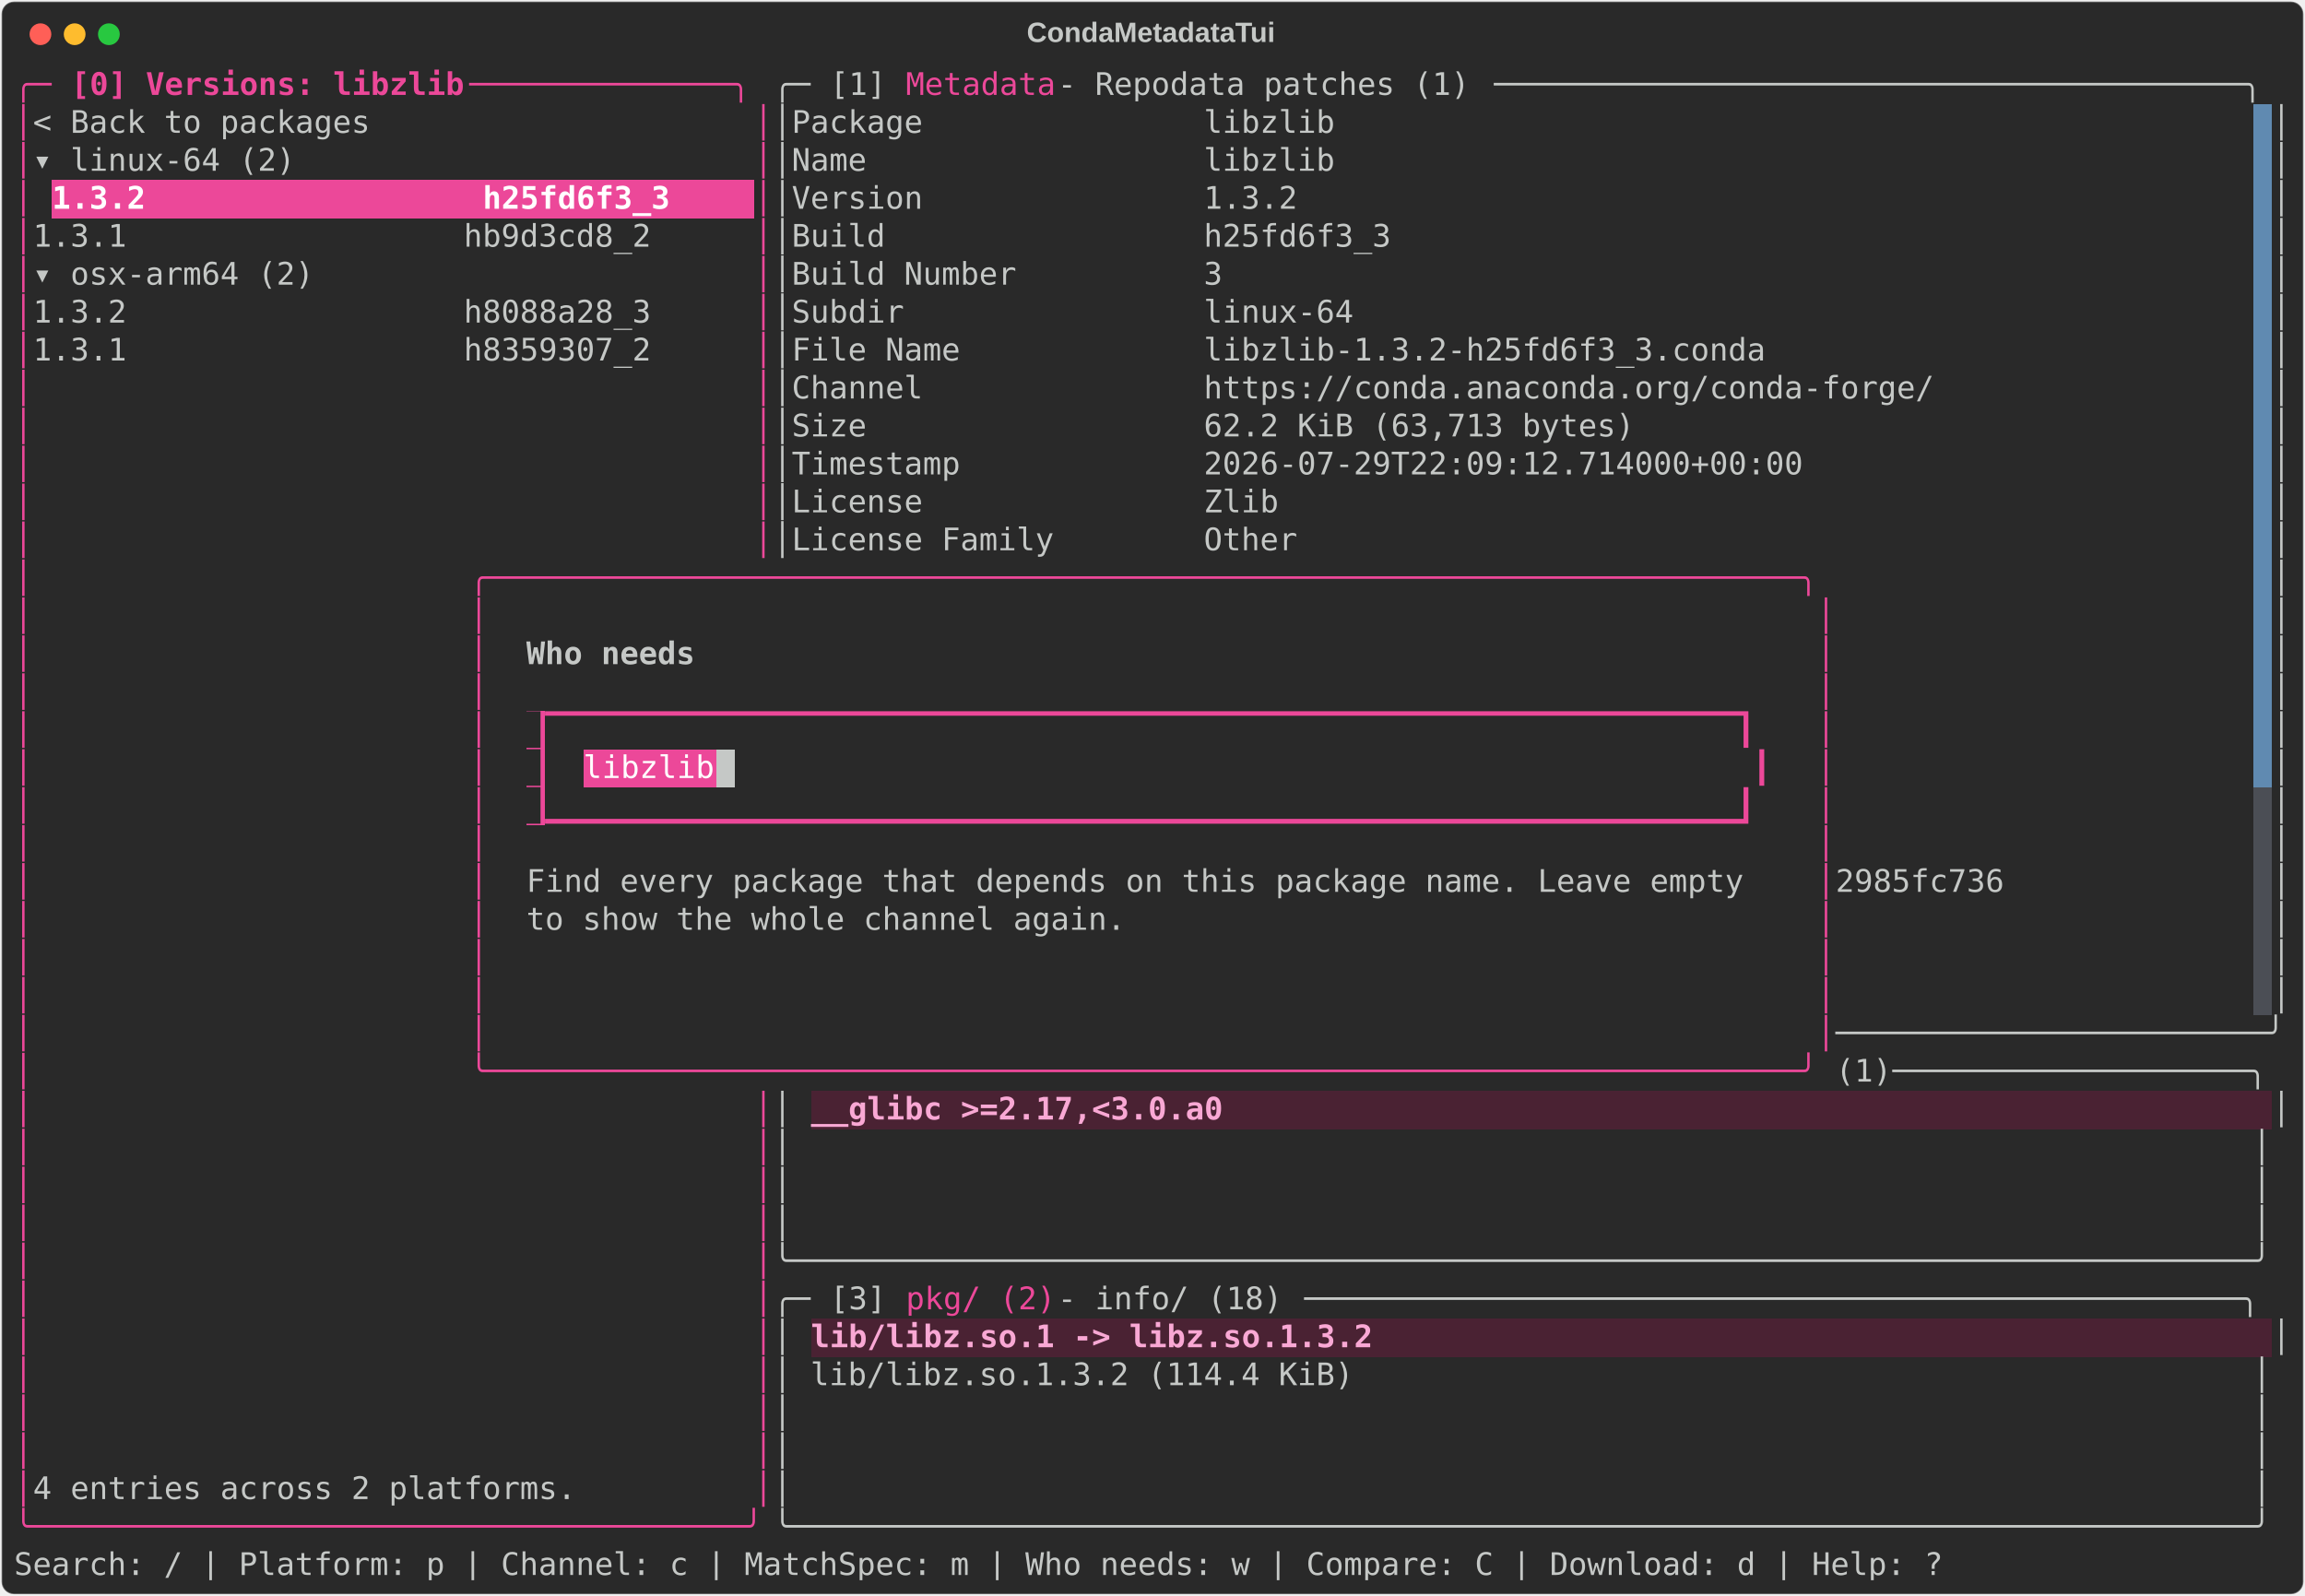
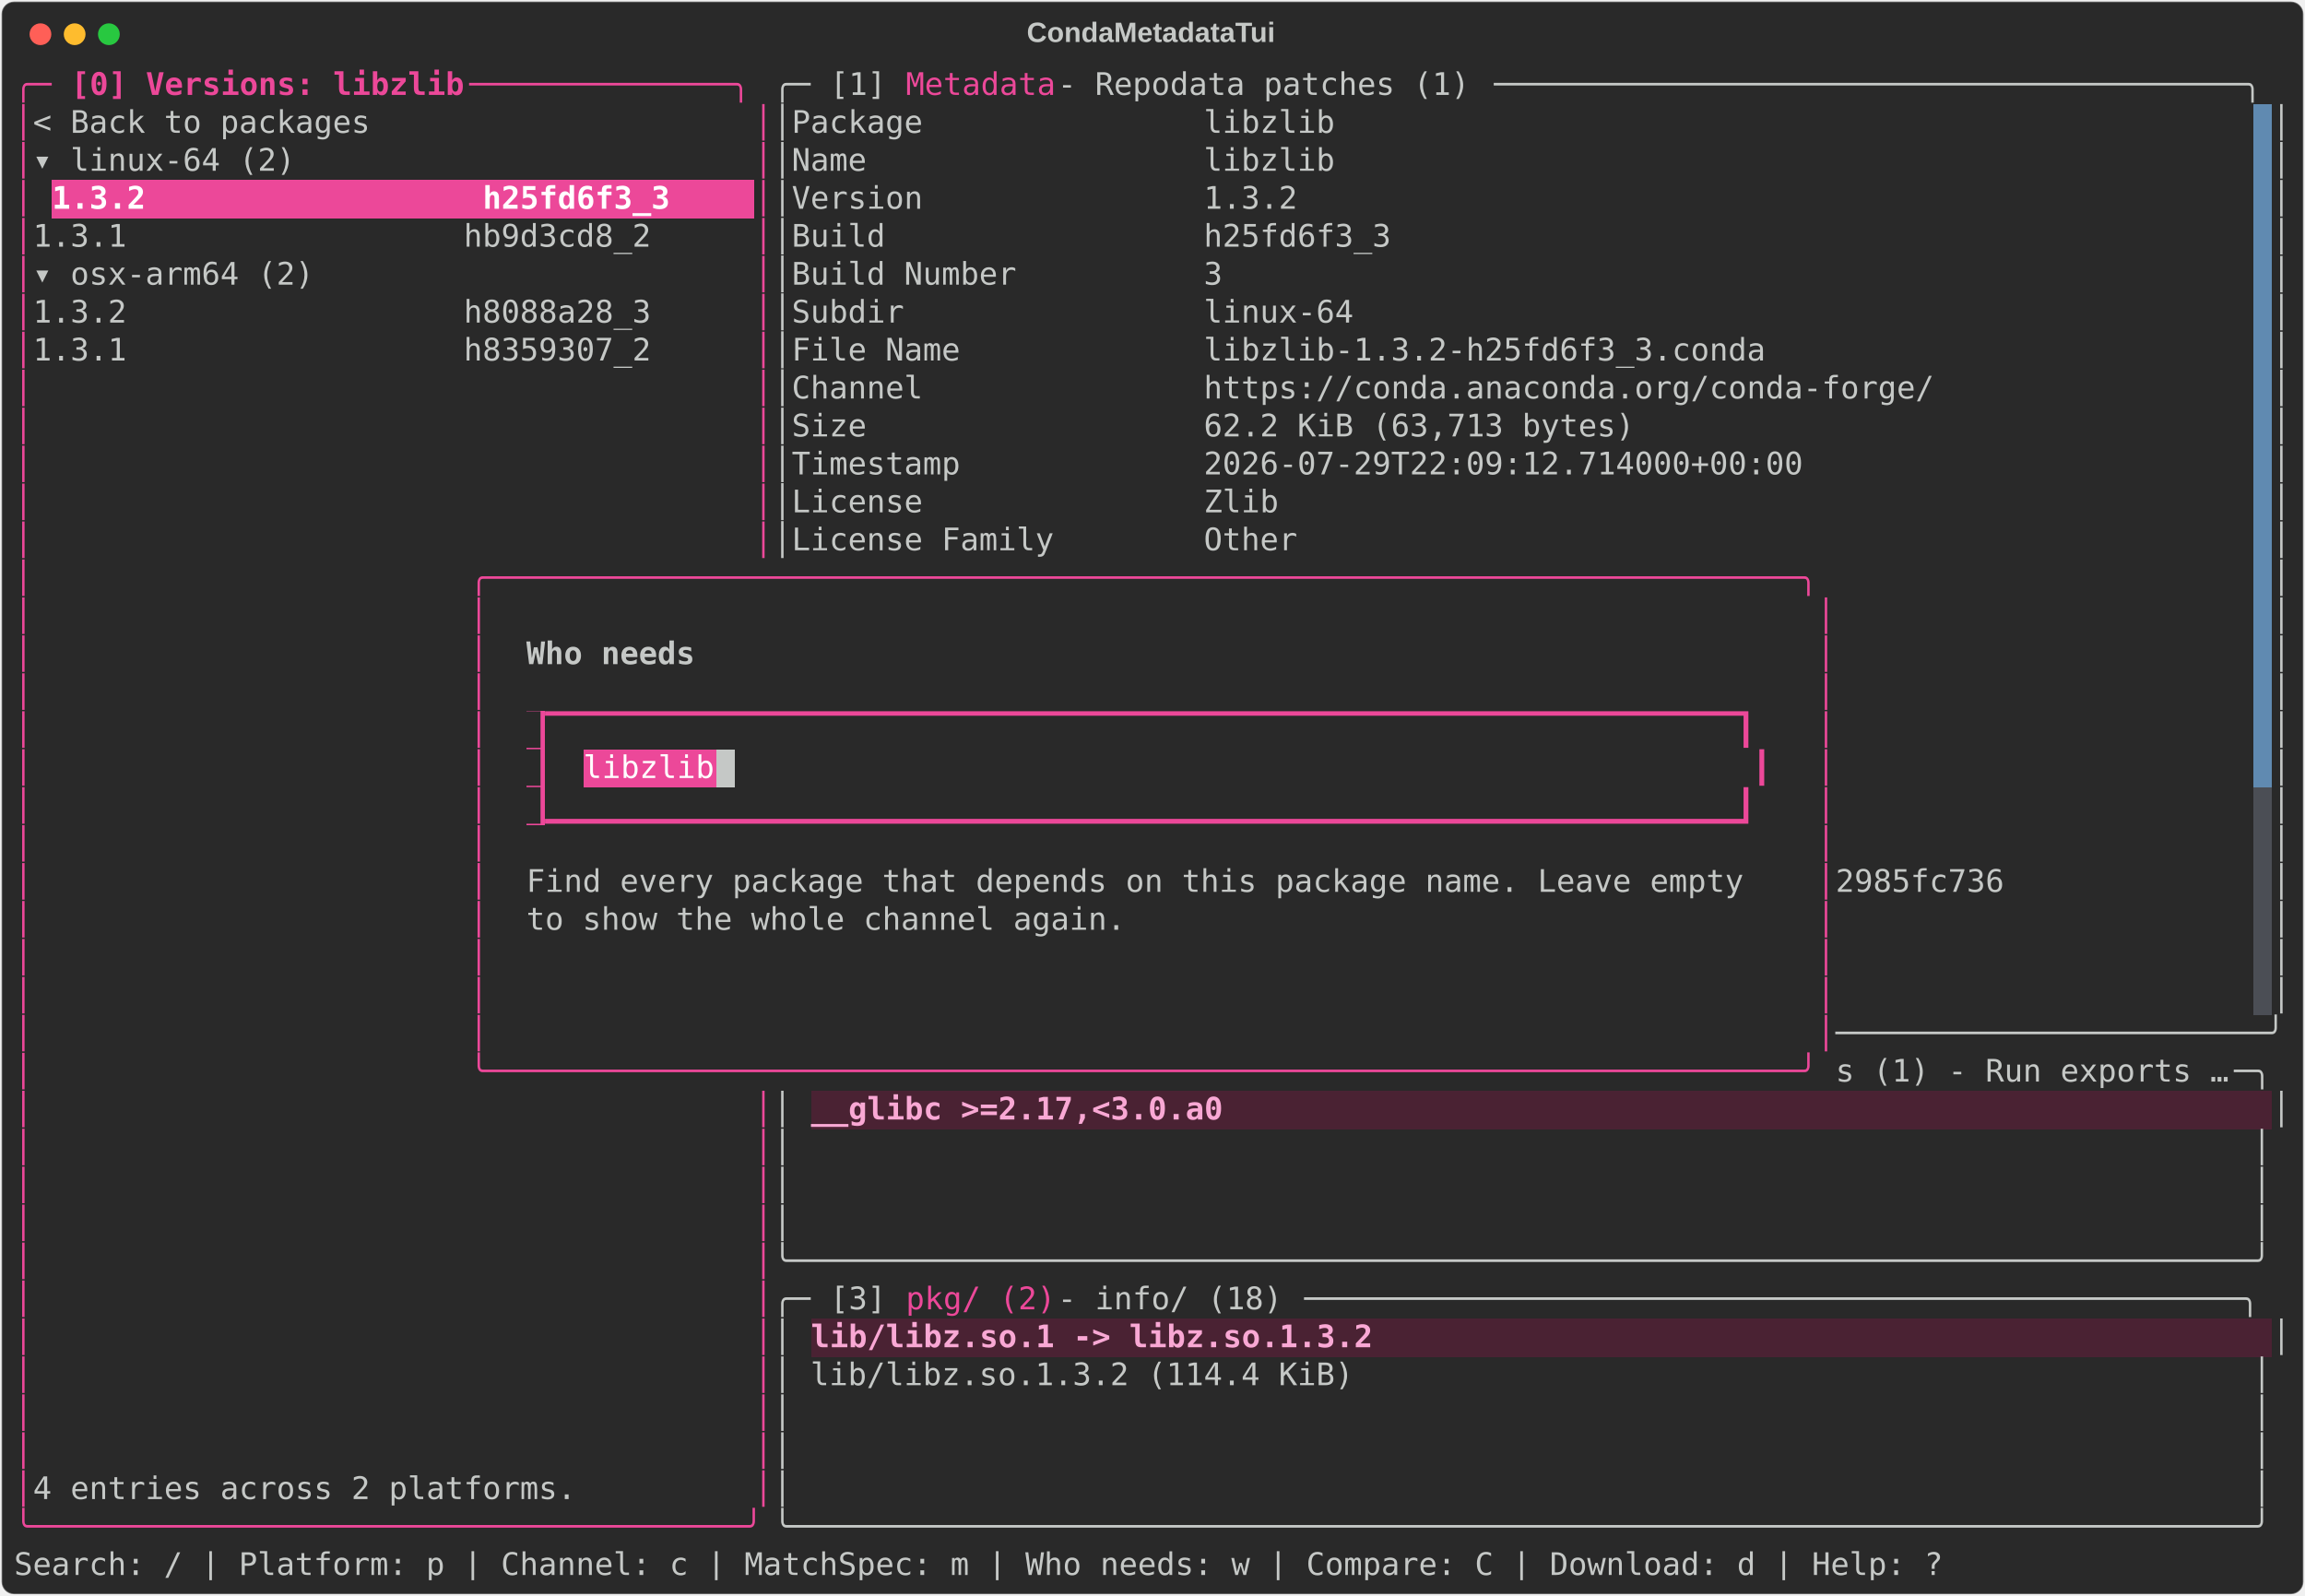
<svg xmlns="http://www.w3.org/2000/svg" class="rich-terminal" viewBox="0 0 1482 1026.0">
  <style>

    @font-face {
        font-family: "Fira Code";
        src: local("FiraCode-Regular"),
                url("https://cdnjs.cloudflare.com/ajax/libs/firacode/6.2.0/woff2/FiraCode-Regular.woff2") format("woff2"),
                url("https://cdnjs.cloudflare.com/ajax/libs/firacode/6.2.0/woff/FiraCode-Regular.woff") format("woff");
        font-style: normal;
        font-weight: 400;
    }
    @font-face {
        font-family: "Fira Code";
        src: local("FiraCode-Bold"),
                url("https://cdnjs.cloudflare.com/ajax/libs/firacode/6.2.0/woff2/FiraCode-Bold.woff2") format("woff2"),
                url("https://cdnjs.cloudflare.com/ajax/libs/firacode/6.2.0/woff/FiraCode-Bold.woff") format("woff");
        font-style: bold;
        font-weight: 700;
    }

    .terminal-matrix {
        font-family: Fira Code, monospace;
        font-size: 20px;
        line-height: 24.4px;
        font-variant-east-asian: full-width;
    }

    .terminal-title {
        font-size: 18px;
        font-weight: bold;
        font-family: arial;
    }

    .terminal-r1 { fill: #ec4899 }
.terminal-r2 { fill: #ec4899;font-weight: bold }
.terminal-r3 { fill: #c5c8c6 }
.terminal-r4 { fill: #292929 }
.terminal-r5 { fill: #ffffff;font-weight: bold }
.terminal-r6 { fill: #c5c8c6;font-weight: bold }
.terminal-r7 { fill: #ffffff }
.terminal-r8 { fill: #4b4e55 }
.terminal-r9 { fill: #cc555a }
.terminal-r10 { fill: #f9a8d4;font-weight: bold }
    </style>
  <defs>
    <clipPath id="terminal-clip-terminal">
      <rect x="0" y="0" width="1463.0" height="975.0" />
    </clipPath>
    <clipPath id="terminal-line-0">
      <rect x="0" y="1.5" width="1464" height="24.65" />
    </clipPath>
    <clipPath id="terminal-line-1">
      <rect x="0" y="25.9" width="1464" height="24.65" />
    </clipPath>
    <clipPath id="terminal-line-2">
      <rect x="0" y="50.3" width="1464" height="24.65" />
    </clipPath>
    <clipPath id="terminal-line-3">
      <rect x="0" y="74.7" width="1464" height="24.65" />
    </clipPath>
    <clipPath id="terminal-line-4">
      <rect x="0" y="99.1" width="1464" height="24.65" />
    </clipPath>
    <clipPath id="terminal-line-5">
      <rect x="0" y="123.5" width="1464" height="24.65" />
    </clipPath>
    <clipPath id="terminal-line-6">
      <rect x="0" y="147.9" width="1464" height="24.65" />
    </clipPath>
    <clipPath id="terminal-line-7">
      <rect x="0" y="172.3" width="1464" height="24.65" />
    </clipPath>
    <clipPath id="terminal-line-8">
      <rect x="0" y="196.7" width="1464" height="24.65" />
    </clipPath>
    <clipPath id="terminal-line-9">
      <rect x="0" y="221.1" width="1464" height="24.65" />
    </clipPath>
    <clipPath id="terminal-line-10">
      <rect x="0" y="245.5" width="1464" height="24.65" />
    </clipPath>
    <clipPath id="terminal-line-11">
      <rect x="0" y="269.9" width="1464" height="24.65" />
    </clipPath>
    <clipPath id="terminal-line-12">
      <rect x="0" y="294.3" width="1464" height="24.65" />
    </clipPath>
    <clipPath id="terminal-line-13">
      <rect x="0" y="318.7" width="1464" height="24.65" />
    </clipPath>
    <clipPath id="terminal-line-14">
      <rect x="0" y="343.1" width="1464" height="24.65" />
    </clipPath>
    <clipPath id="terminal-line-15">
      <rect x="0" y="367.5" width="1464" height="24.65" />
    </clipPath>
    <clipPath id="terminal-line-16">
      <rect x="0" y="391.9" width="1464" height="24.65" />
    </clipPath>
    <clipPath id="terminal-line-17">
      <rect x="0" y="416.3" width="1464" height="24.65" />
    </clipPath>
    <clipPath id="terminal-line-18">
      <rect x="0" y="440.7" width="1464" height="24.65" />
    </clipPath>
    <clipPath id="terminal-line-19">
      <rect x="0" y="465.1" width="1464" height="24.65" />
    </clipPath>
    <clipPath id="terminal-line-20">
      <rect x="0" y="489.5" width="1464" height="24.65" />
    </clipPath>
    <clipPath id="terminal-line-21">
      <rect x="0" y="513.9" width="1464" height="24.65" />
    </clipPath>
    <clipPath id="terminal-line-22">
      <rect x="0" y="538.3" width="1464" height="24.65" />
    </clipPath>
    <clipPath id="terminal-line-23">
      <rect x="0" y="562.7" width="1464" height="24.65" />
    </clipPath>
    <clipPath id="terminal-line-24">
      <rect x="0" y="587.1" width="1464" height="24.65" />
    </clipPath>
    <clipPath id="terminal-line-25">
      <rect x="0" y="611.5" width="1464" height="24.65" />
    </clipPath>
    <clipPath id="terminal-line-26">
      <rect x="0" y="635.9" width="1464" height="24.65" />
    </clipPath>
    <clipPath id="terminal-line-27">
      <rect x="0" y="660.3" width="1464" height="24.65" />
    </clipPath>
    <clipPath id="terminal-line-28">
      <rect x="0" y="684.7" width="1464" height="24.65" />
    </clipPath>
    <clipPath id="terminal-line-29">
      <rect x="0" y="709.1" width="1464" height="24.65" />
    </clipPath>
    <clipPath id="terminal-line-30">
      <rect x="0" y="733.5" width="1464" height="24.65" />
    </clipPath>
    <clipPath id="terminal-line-31">
      <rect x="0" y="757.9" width="1464" height="24.65" />
    </clipPath>
    <clipPath id="terminal-line-32">
      <rect x="0" y="782.3" width="1464" height="24.65" />
    </clipPath>
    <clipPath id="terminal-line-33">
      <rect x="0" y="806.7" width="1464" height="24.65" />
    </clipPath>
    <clipPath id="terminal-line-34">
      <rect x="0" y="831.1" width="1464" height="24.65" />
    </clipPath>
    <clipPath id="terminal-line-35">
      <rect x="0" y="855.5" width="1464" height="24.65" />
    </clipPath>
    <clipPath id="terminal-line-36">
      <rect x="0" y="879.9" width="1464" height="24.65" />
    </clipPath>
    <clipPath id="terminal-line-37">
      <rect x="0" y="904.3" width="1464" height="24.65" />
    </clipPath>
    <clipPath id="terminal-line-38">
      <rect x="0" y="928.7" width="1464" height="24.65" />
    </clipPath>
  </defs>
  <rect fill="#292929" stroke="rgba(255,255,255,0.35)" stroke-width="1" x="1" y="1" width="1480" height="1024" rx="8" />
  <text class="terminal-title" fill="#c5c8c6" text-anchor="middle" x="740" y="27">CondaMetadataTui</text>
  <g transform="translate(26,22)">
    <circle cx="0" cy="0" r="7" fill="#ff5f57" />
    <circle cx="22" cy="0" r="7" fill="#febc2e" />
    <circle cx="44" cy="0" r="7" fill="#28c840" />
  </g>
  <g transform="translate(9, 41)" clip-path="url(#terminal-clip-terminal)">
    <rect fill="#608ab1" x="1439.6" y="25.9" width="12.2" height="24.65" shape-rendering="crispEdges" />
    <rect fill="#608ab1" x="1439.6" y="50.3" width="12.2" height="24.65" shape-rendering="crispEdges" />
    <rect fill="#ec4899" x="24.4" y="74.7" width="451.4" height="24.65" shape-rendering="crispEdges" />
    <rect fill="#608ab1" x="1439.6" y="74.7" width="12.2" height="24.65" shape-rendering="crispEdges" />
    <rect fill="#608ab1" x="1439.6" y="99.1" width="12.2" height="24.65" shape-rendering="crispEdges" />
    <rect fill="#608ab1" x="1439.6" y="123.5" width="12.2" height="24.65" shape-rendering="crispEdges" />
    <rect fill="#608ab1" x="1439.6" y="147.9" width="12.2" height="24.65" shape-rendering="crispEdges" />
    <rect fill="#608ab1" x="1439.6" y="172.3" width="12.2" height="24.65" shape-rendering="crispEdges" />
    <rect fill="#608ab1" x="1439.6" y="196.7" width="12.2" height="24.65" shape-rendering="crispEdges" />
    <rect fill="#608ab1" x="1439.6" y="221.1" width="12.2" height="24.65" shape-rendering="crispEdges" />
    <rect fill="#608ab1" x="1439.6" y="245.5" width="12.2" height="24.65" shape-rendering="crispEdges" />
    <rect fill="#608ab1" x="1439.6" y="269.9" width="12.2" height="24.65" shape-rendering="crispEdges" />
    <rect fill="#608ab1" x="1439.6" y="294.3" width="12.2" height="24.65" shape-rendering="crispEdges" />
    <rect fill="#608ab1" x="1439.6" y="318.7" width="12.2" height="24.65" shape-rendering="crispEdges" />
    <rect fill="#608ab1" x="1439.6" y="343.1" width="12.2" height="24.65" shape-rendering="crispEdges" />
    <rect fill="#608ab1" x="1439.6" y="367.5" width="12.2" height="24.65" shape-rendering="crispEdges" />
    <rect fill="#608ab1" x="1439.6" y="391.9" width="12.2" height="24.65" shape-rendering="crispEdges" />
    <rect fill="#ec4899" x="329.4" y="416.3" width="12.2" height="24.65" shape-rendering="crispEdges" />
    <rect fill="#608ab1" x="1439.6" y="416.3" width="12.2" height="24.65" shape-rendering="crispEdges" />
    <rect fill="#ec4899" x="329.4" y="440.7" width="12.2" height="24.65" shape-rendering="crispEdges" />
    <rect fill="#ec4899" x="366" y="440.7" width="85.4" height="24.65" shape-rendering="crispEdges" />
    <rect fill="#c5c8c6" x="451.4" y="440.7" width="12.2" height="24.65" shape-rendering="crispEdges" />
    <rect fill="#608ab1" x="1439.6" y="440.7" width="12.2" height="24.65" shape-rendering="crispEdges" />
    <rect fill="#ec4899" x="329.4" y="465.1" width="12.2" height="24.65" shape-rendering="crispEdges" />
    <rect fill="#4b4e55" x="1439.6" y="465.1" width="12.2" height="24.65" shape-rendering="crispEdges" />
    <rect fill="#4b4e55" x="1439.6" y="489.5" width="12.2" height="24.65" shape-rendering="crispEdges" />
    <rect fill="#4b4e55" x="1439.6" y="513.9" width="12.2" height="24.65" shape-rendering="crispEdges" />
    <rect fill="#4b4e55" x="1439.6" y="538.3" width="12.2" height="24.65" shape-rendering="crispEdges" />
    <rect fill="#4b4e55" x="1439.6" y="562.7" width="12.2" height="24.65" shape-rendering="crispEdges" />
    <rect fill="#4b4e55" x="1439.6" y="587.1" width="12.2" height="24.65" shape-rendering="crispEdges" />
    <rect fill="#4a2233" x="512.4" y="660.3" width="939.4" height="24.65" shape-rendering="crispEdges" />
    <rect fill="#4a2233" x="512.4" y="806.7" width="939.4" height="24.65" shape-rendering="crispEdges" />
    <g class="terminal-matrix">
      <text class="terminal-r1" x="0" y="20" textLength="36.6" clip-path="url(#terminal-line-0)">╭─ </text>
      <text class="terminal-r2" x="36.6" y="20" textLength="256.2" clip-path="url(#terminal-line-0)">[0] Versions: libzlib</text>
      <text class="terminal-r1" x="292.8" y="20" textLength="195.2" clip-path="url(#terminal-line-0)"> ──────────────╮</text>
      <text class="terminal-r3" x="488" y="20" textLength="36.6" clip-path="url(#terminal-line-0)">╭─ </text>
      <text class="terminal-r3" x="524.6" y="20" textLength="48.8" clip-path="url(#terminal-line-0)">[1] </text>
      <text class="terminal-r1" x="573.4" y="20" textLength="97.6" clip-path="url(#terminal-line-0)">Metadata</text>
      <text class="terminal-r3" x="671" y="20" textLength="280.6" clip-path="url(#terminal-line-0)"> - Repodata patches (1)</text>
      <text class="terminal-r3" x="951.6" y="20" textLength="512.4" clip-path="url(#terminal-line-0)"> ────────────────────────────────────────╮</text>
      <text class="terminal-r3" x="1464" y="20" textLength="12.2" clip-path="url(#terminal-line-0)">
</text>
      <text class="terminal-r1" x="0" y="44.4" textLength="12.2" clip-path="url(#terminal-line-1)">│</text>
      <text class="terminal-r3" x="12.2" y="44.4" textLength="463.6" clip-path="url(#terminal-line-1)"> &lt; Back to packages                   </text>
      <text class="terminal-r1" x="475.8" y="44.4" textLength="12.2" clip-path="url(#terminal-line-1)">│</text>
      <text class="terminal-r3" x="488" y="44.4" textLength="951.6" clip-path="url(#terminal-line-1)">│Package               libzlib                                                </text>
      <text class="terminal-r3" x="1451.8" y="44.4" textLength="12.2" clip-path="url(#terminal-line-1)">│</text>
      <text class="terminal-r3" x="1464" y="44.4" textLength="12.2" clip-path="url(#terminal-line-1)">
</text>
      <text class="terminal-r1" x="0" y="68.8" textLength="12.2" clip-path="url(#terminal-line-2)">│</text>
      <text class="terminal-r3" x="12.2" y="68.8" textLength="463.6" clip-path="url(#terminal-line-2)"> ▾ linux-64 (2)                       </text>
      <text class="terminal-r1" x="475.8" y="68.8" textLength="12.2" clip-path="url(#terminal-line-2)">│</text>
      <text class="terminal-r3" x="488" y="68.8" textLength="951.6" clip-path="url(#terminal-line-2)">│Name                  libzlib                                                </text>
      <text class="terminal-r3" x="1451.8" y="68.8" textLength="12.2" clip-path="url(#terminal-line-2)">│</text>
      <text class="terminal-r3" x="1464" y="68.8" textLength="12.2" clip-path="url(#terminal-line-2)">
</text>
      <text class="terminal-r1" x="0" y="93.2" textLength="12.2" clip-path="url(#terminal-line-3)">│</text>
      <text class="terminal-r5" x="24.4" y="93.2" textLength="451.4" clip-path="url(#terminal-line-3)">1.3.2                  h25fd6f3_3    </text>
      <text class="terminal-r1" x="475.8" y="93.2" textLength="12.2" clip-path="url(#terminal-line-3)">│</text>
      <text class="terminal-r3" x="488" y="93.2" textLength="951.6" clip-path="url(#terminal-line-3)">│Version               1.3.2                                                  </text>
      <text class="terminal-r3" x="1451.8" y="93.2" textLength="12.2" clip-path="url(#terminal-line-3)">│</text>
      <text class="terminal-r3" x="1464" y="93.2" textLength="12.2" clip-path="url(#terminal-line-3)">
</text>
      <text class="terminal-r1" x="0" y="117.6" textLength="12.2" clip-path="url(#terminal-line-4)">│</text>
      <text class="terminal-r3" x="12.2" y="117.6" textLength="463.6" clip-path="url(#terminal-line-4)"> 1.3.1                  hb9d3cd8_2    </text>
      <text class="terminal-r1" x="475.8" y="117.6" textLength="12.2" clip-path="url(#terminal-line-4)">│</text>
      <text class="terminal-r3" x="488" y="117.6" textLength="951.6" clip-path="url(#terminal-line-4)">│Build                 h25fd6f3_3                                             </text>
      <text class="terminal-r3" x="1451.8" y="117.6" textLength="12.2" clip-path="url(#terminal-line-4)">│</text>
      <text class="terminal-r3" x="1464" y="117.6" textLength="12.2" clip-path="url(#terminal-line-4)">
</text>
      <text class="terminal-r1" x="0" y="142" textLength="12.2" clip-path="url(#terminal-line-5)">│</text>
      <text class="terminal-r3" x="12.2" y="142" textLength="463.6" clip-path="url(#terminal-line-5)"> ▾ osx-arm64 (2)                      </text>
      <text class="terminal-r1" x="475.8" y="142" textLength="12.2" clip-path="url(#terminal-line-5)">│</text>
      <text class="terminal-r3" x="488" y="142" textLength="951.6" clip-path="url(#terminal-line-5)">│Build Number          3                                                      </text>
      <text class="terminal-r3" x="1451.8" y="142" textLength="12.2" clip-path="url(#terminal-line-5)">│</text>
      <text class="terminal-r3" x="1464" y="142" textLength="12.2" clip-path="url(#terminal-line-5)">
</text>
      <text class="terminal-r1" x="0" y="166.4" textLength="12.2" clip-path="url(#terminal-line-6)">│</text>
      <text class="terminal-r3" x="12.2" y="166.4" textLength="463.6" clip-path="url(#terminal-line-6)"> 1.3.2                  h8088a28_3    </text>
      <text class="terminal-r1" x="475.8" y="166.4" textLength="12.2" clip-path="url(#terminal-line-6)">│</text>
      <text class="terminal-r3" x="488" y="166.4" textLength="951.6" clip-path="url(#terminal-line-6)">│Subdir                linux-64                                               </text>
      <text class="terminal-r3" x="1451.8" y="166.4" textLength="12.2" clip-path="url(#terminal-line-6)">│</text>
      <text class="terminal-r3" x="1464" y="166.4" textLength="12.2" clip-path="url(#terminal-line-6)">
</text>
      <text class="terminal-r1" x="0" y="190.8" textLength="12.2" clip-path="url(#terminal-line-7)">│</text>
      <text class="terminal-r3" x="12.2" y="190.8" textLength="463.6" clip-path="url(#terminal-line-7)"> 1.3.1                  h8359307_2    </text>
      <text class="terminal-r1" x="475.8" y="190.8" textLength="12.2" clip-path="url(#terminal-line-7)">│</text>
      <text class="terminal-r3" x="488" y="190.8" textLength="951.6" clip-path="url(#terminal-line-7)">│File Name             libzlib-1.3.2-h25fd6f3_3.conda                         </text>
      <text class="terminal-r3" x="1451.8" y="190.8" textLength="12.2" clip-path="url(#terminal-line-7)">│</text>
      <text class="terminal-r3" x="1464" y="190.8" textLength="12.2" clip-path="url(#terminal-line-7)">
</text>
      <text class="terminal-r1" x="0" y="215.2" textLength="12.2" clip-path="url(#terminal-line-8)">│</text>
      <text class="terminal-r1" x="475.8" y="215.2" textLength="12.2" clip-path="url(#terminal-line-8)">│</text>
      <text class="terminal-r3" x="488" y="215.2" textLength="951.6" clip-path="url(#terminal-line-8)">│Channel               https://conda.anaconda.org/conda-forge/                </text>
      <text class="terminal-r3" x="1451.8" y="215.2" textLength="12.2" clip-path="url(#terminal-line-8)">│</text>
      <text class="terminal-r3" x="1464" y="215.2" textLength="12.2" clip-path="url(#terminal-line-8)">
</text>
      <text class="terminal-r1" x="0" y="239.6" textLength="12.2" clip-path="url(#terminal-line-9)">│</text>
      <text class="terminal-r1" x="475.8" y="239.6" textLength="12.2" clip-path="url(#terminal-line-9)">│</text>
      <text class="terminal-r3" x="488" y="239.6" textLength="951.6" clip-path="url(#terminal-line-9)">│Size                  62.2 KiB (63,713 bytes)                                </text>
      <text class="terminal-r3" x="1451.8" y="239.6" textLength="12.2" clip-path="url(#terminal-line-9)">│</text>
      <text class="terminal-r3" x="1464" y="239.6" textLength="12.2" clip-path="url(#terminal-line-9)">
</text>
      <text class="terminal-r1" x="0" y="264" textLength="12.2" clip-path="url(#terminal-line-10)">│</text>
      <text class="terminal-r1" x="475.8" y="264" textLength="12.2" clip-path="url(#terminal-line-10)">│</text>
      <text class="terminal-r3" x="488" y="264" textLength="951.6" clip-path="url(#terminal-line-10)">│Timestamp             2026-07-29T22:09:12.714000+00:00                       </text>
      <text class="terminal-r3" x="1451.8" y="264" textLength="12.2" clip-path="url(#terminal-line-10)">│</text>
      <text class="terminal-r3" x="1464" y="264" textLength="12.2" clip-path="url(#terminal-line-10)">
</text>
      <text class="terminal-r1" x="0" y="288.4" textLength="12.2" clip-path="url(#terminal-line-11)">│</text>
      <text class="terminal-r1" x="475.8" y="288.4" textLength="12.2" clip-path="url(#terminal-line-11)">│</text>
      <text class="terminal-r3" x="488" y="288.4" textLength="951.6" clip-path="url(#terminal-line-11)">│License               Zlib                                                   </text>
      <text class="terminal-r3" x="1451.8" y="288.4" textLength="12.2" clip-path="url(#terminal-line-11)">│</text>
      <text class="terminal-r3" x="1464" y="288.4" textLength="12.2" clip-path="url(#terminal-line-11)">
</text>
      <text class="terminal-r1" x="0" y="312.8" textLength="12.2" clip-path="url(#terminal-line-12)">│</text>
      <text class="terminal-r1" x="475.8" y="312.8" textLength="12.2" clip-path="url(#terminal-line-12)">│</text>
      <text class="terminal-r3" x="488" y="312.8" textLength="951.6" clip-path="url(#terminal-line-12)">│License Family        Other                                                  </text>
      <text class="terminal-r3" x="1451.8" y="312.8" textLength="12.2" clip-path="url(#terminal-line-12)">│</text>
      <text class="terminal-r3" x="1464" y="312.8" textLength="12.2" clip-path="url(#terminal-line-12)">
</text>
      <text class="terminal-r1" x="0" y="337.2" textLength="12.2" clip-path="url(#terminal-line-13)">│</text>
      <text class="terminal-r1" x="292.8" y="337.2" textLength="878.4" clip-path="url(#terminal-line-13)">╭──────────────────────────────────────────────────────────────────────╮</text>
      <text class="terminal-r3" x="1451.8" y="337.2" textLength="12.2" clip-path="url(#terminal-line-13)">│</text>
      <text class="terminal-r3" x="1464" y="337.2" textLength="12.2" clip-path="url(#terminal-line-13)">
</text>
      <text class="terminal-r1" x="0" y="361.6" textLength="12.2" clip-path="url(#terminal-line-14)">│</text>
      <text class="terminal-r1" x="292.8" y="361.6" textLength="12.2" clip-path="url(#terminal-line-14)">│</text>
      <text class="terminal-r1" x="1159" y="361.6" textLength="12.2" clip-path="url(#terminal-line-14)">│</text>
      <text class="terminal-r3" x="1451.8" y="361.6" textLength="12.2" clip-path="url(#terminal-line-14)">│</text>
      <text class="terminal-r3" x="1464" y="361.6" textLength="12.2" clip-path="url(#terminal-line-14)">
</text>
      <text class="terminal-r1" x="0" y="386" textLength="12.2" clip-path="url(#terminal-line-15)">│</text>
      <text class="terminal-r1" x="292.8" y="386" textLength="12.2" clip-path="url(#terminal-line-15)">│</text>
      <text class="terminal-r6" x="329.4" y="386" textLength="109.8" clip-path="url(#terminal-line-15)">Who needs</text>
      <text class="terminal-r1" x="1159" y="386" textLength="12.2" clip-path="url(#terminal-line-15)">│</text>
      <text class="terminal-r3" x="1451.8" y="386" textLength="12.2" clip-path="url(#terminal-line-15)">│</text>
      <text class="terminal-r3" x="1464" y="386" textLength="12.2" clip-path="url(#terminal-line-15)">
</text>
      <text class="terminal-r1" x="0" y="410.4" textLength="12.2" clip-path="url(#terminal-line-16)">│</text>
      <text class="terminal-r1" x="292.8" y="410.4" textLength="12.2" clip-path="url(#terminal-line-16)">│</text>
      <text class="terminal-r1" x="1159" y="410.4" textLength="12.2" clip-path="url(#terminal-line-16)">│</text>
      <text class="terminal-r3" x="1451.8" y="410.4" textLength="12.2" clip-path="url(#terminal-line-16)">│</text>
      <text class="terminal-r3" x="1464" y="410.4" textLength="12.2" clip-path="url(#terminal-line-16)">
</text>
      <text class="terminal-r1" x="0" y="434.8" textLength="12.2" clip-path="url(#terminal-line-17)">│</text>
      <text class="terminal-r1" x="292.8" y="434.8" textLength="12.2" clip-path="url(#terminal-line-17)">│</text>
      <text class="terminal-r4" x="329.4" y="434.8" textLength="12.2" clip-path="url(#terminal-line-17)">▊</text>
      <text class="terminal-r1" x="341.6" y="434.8" textLength="793" clip-path="url(#terminal-line-17)">▔▔▔▔▔▔▔▔▔▔▔▔▔▔▔▔▔▔▔▔▔▔▔▔▔▔▔▔▔▔▔▔▔▔▔▔▔▔▔▔▔▔▔▔▔▔▔▔▔▔▔▔▔▔▔▔▔▔▔▔▔▔▔▔▎</text>
      <text class="terminal-r1" x="1159" y="434.8" textLength="12.2" clip-path="url(#terminal-line-17)">│</text>
      <text class="terminal-r3" x="1451.8" y="434.8" textLength="12.2" clip-path="url(#terminal-line-17)">│</text>
      <text class="terminal-r3" x="1464" y="434.8" textLength="12.2" clip-path="url(#terminal-line-17)">
</text>
      <text class="terminal-r1" x="0" y="459.2" textLength="12.2" clip-path="url(#terminal-line-18)">│</text>
      <text class="terminal-r1" x="292.8" y="459.2" textLength="12.2" clip-path="url(#terminal-line-18)">│</text>
      <text class="terminal-r4" x="329.4" y="459.2" textLength="12.2" clip-path="url(#terminal-line-18)">▊</text>
      <text class="terminal-r7" x="366" y="459.2" textLength="85.4" clip-path="url(#terminal-line-18)">libzlib</text>
      <text class="terminal-r1" x="1122.4" y="459.2" textLength="12.2" clip-path="url(#terminal-line-18)">▎</text>
      <text class="terminal-r1" x="1159" y="459.2" textLength="12.2" clip-path="url(#terminal-line-18)">│</text>
      <text class="terminal-r3" x="1451.8" y="459.2" textLength="12.2" clip-path="url(#terminal-line-18)">│</text>
      <text class="terminal-r3" x="1464" y="459.2" textLength="12.2" clip-path="url(#terminal-line-18)">
</text>
      <text class="terminal-r1" x="0" y="483.6" textLength="12.2" clip-path="url(#terminal-line-19)">│</text>
      <text class="terminal-r1" x="292.8" y="483.6" textLength="12.2" clip-path="url(#terminal-line-19)">│</text>
      <text class="terminal-r4" x="329.4" y="483.6" textLength="12.2" clip-path="url(#terminal-line-19)">▊</text>
      <text class="terminal-r1" x="341.6" y="483.6" textLength="793" clip-path="url(#terminal-line-19)">▁▁▁▁▁▁▁▁▁▁▁▁▁▁▁▁▁▁▁▁▁▁▁▁▁▁▁▁▁▁▁▁▁▁▁▁▁▁▁▁▁▁▁▁▁▁▁▁▁▁▁▁▁▁▁▁▁▁▁▁▁▁▁▁▎</text>
      <text class="terminal-r1" x="1159" y="483.6" textLength="12.2" clip-path="url(#terminal-line-19)">│</text>
      <text class="terminal-r3" x="1451.8" y="483.6" textLength="12.2" clip-path="url(#terminal-line-19)">│</text>
      <text class="terminal-r3" x="1464" y="483.6" textLength="12.2" clip-path="url(#terminal-line-19)">
</text>
      <text class="terminal-r1" x="0" y="508" textLength="12.2" clip-path="url(#terminal-line-20)">│</text>
      <text class="terminal-r1" x="292.8" y="508" textLength="12.2" clip-path="url(#terminal-line-20)">│</text>
      <text class="terminal-r1" x="1159" y="508" textLength="12.2" clip-path="url(#terminal-line-20)">│</text>
      <text class="terminal-r3" x="1451.8" y="508" textLength="12.2" clip-path="url(#terminal-line-20)">│</text>
      <text class="terminal-r3" x="1464" y="508" textLength="12.2" clip-path="url(#terminal-line-20)">
</text>
      <text class="terminal-r1" x="0" y="532.4" textLength="12.2" clip-path="url(#terminal-line-21)">│</text>
      <text class="terminal-r1" x="292.8" y="532.4" textLength="12.2" clip-path="url(#terminal-line-21)">│</text>
      <text class="terminal-r3" x="329.4" y="532.4" textLength="793" clip-path="url(#terminal-line-21)">Find every package that depends on this package name. Leave empty</text>
      <text class="terminal-r1" x="1159" y="532.4" textLength="12.2" clip-path="url(#terminal-line-21)">│</text>
      <text class="terminal-r3" x="1171.2" y="532.4" textLength="268.4" clip-path="url(#terminal-line-21)">2985fc736             </text>
      <text class="terminal-r3" x="1451.8" y="532.4" textLength="12.2" clip-path="url(#terminal-line-21)">│</text>
      <text class="terminal-r3" x="1464" y="532.4" textLength="12.2" clip-path="url(#terminal-line-21)">
</text>
      <text class="terminal-r1" x="0" y="556.8" textLength="12.2" clip-path="url(#terminal-line-22)">│</text>
      <text class="terminal-r1" x="292.8" y="556.8" textLength="12.2" clip-path="url(#terminal-line-22)">│</text>
      <text class="terminal-r3" x="329.4" y="556.8" textLength="390.4" clip-path="url(#terminal-line-22)">to show the whole channel again.</text>
      <text class="terminal-r1" x="1159" y="556.8" textLength="12.2" clip-path="url(#terminal-line-22)">│</text>
      <text class="terminal-r3" x="1451.8" y="556.8" textLength="12.2" clip-path="url(#terminal-line-22)">│</text>
      <text class="terminal-r3" x="1464" y="556.8" textLength="12.2" clip-path="url(#terminal-line-22)">
</text>
      <text class="terminal-r1" x="0" y="581.2" textLength="12.2" clip-path="url(#terminal-line-23)">│</text>
      <text class="terminal-r1" x="292.8" y="581.2" textLength="12.2" clip-path="url(#terminal-line-23)">│</text>
      <text class="terminal-r1" x="1159" y="581.2" textLength="12.2" clip-path="url(#terminal-line-23)">│</text>
      <text class="terminal-r3" x="1451.8" y="581.2" textLength="12.2" clip-path="url(#terminal-line-23)">│</text>
      <text class="terminal-r3" x="1464" y="581.2" textLength="12.2" clip-path="url(#terminal-line-23)">
</text>
      <text class="terminal-r1" x="0" y="605.6" textLength="12.2" clip-path="url(#terminal-line-24)">│</text>
      <text class="terminal-r1" x="292.8" y="605.6" textLength="12.2" clip-path="url(#terminal-line-24)">│</text>
      <text class="terminal-r1" x="1159" y="605.6" textLength="12.2" clip-path="url(#terminal-line-24)">│</text>
      <text class="terminal-r3" x="1451.8" y="605.6" textLength="12.2" clip-path="url(#terminal-line-24)">│</text>
      <text class="terminal-r3" x="1464" y="605.6" textLength="12.2" clip-path="url(#terminal-line-24)">
</text>
      <text class="terminal-r1" x="0" y="630" textLength="12.2" clip-path="url(#terminal-line-25)">│</text>
      <text class="terminal-r1" x="292.8" y="630" textLength="12.2" clip-path="url(#terminal-line-25)">│</text>
      <text class="terminal-r1" x="1159" y="630" textLength="12.2" clip-path="url(#terminal-line-25)">│</text>
      <text class="terminal-r3" x="1171.2" y="630" textLength="292.8" clip-path="url(#terminal-line-25)">───────────────────────╯</text>
      <text class="terminal-r3" x="1464" y="630" textLength="12.2" clip-path="url(#terminal-line-25)">
</text>
      <text class="terminal-r1" x="0" y="654.4" textLength="12.2" clip-path="url(#terminal-line-26)">│</text>
      <text class="terminal-r1" x="292.8" y="654.4" textLength="878.4" clip-path="url(#terminal-line-26)">╰──────────────────────────────────────────────────────────────────────╯</text>
-       <text class="terminal-r3" x="1171.2" y="654.4" textLength="36.6" clip-path="url(#terminal-line-26)">(1)</text>
-       <text class="terminal-r3" x="1207.8" y="654.4" textLength="256.2" clip-path="url(#terminal-line-26)"> ───────────────────╮</text>
+       <text class="terminal-r3" x="1171.2" y="654.4" textLength="256.2" clip-path="url(#terminal-line-26)">s (1) - Run exports …</text>
+       <text class="terminal-r3" x="1427.4" y="654.4" textLength="36.6" clip-path="url(#terminal-line-26)"> ─╮</text>
      <text class="terminal-r3" x="1464" y="654.4" textLength="12.2" clip-path="url(#terminal-line-26)">
</text>
      <text class="terminal-r1" x="0" y="678.8" textLength="12.2" clip-path="url(#terminal-line-27)">│</text>
      <text class="terminal-r1" x="475.8" y="678.8" textLength="12.2" clip-path="url(#terminal-line-27)">│</text>
      <text class="terminal-r3" x="488" y="678.8" textLength="24.4" clip-path="url(#terminal-line-27)">│ </text>
      <text class="terminal-r10" x="512.4" y="678.8" textLength="939.4" clip-path="url(#terminal-line-27)">__glibc &gt;=2.17,&lt;3.0.a0                                                       </text>
      <text class="terminal-r3" x="1451.8" y="678.8" textLength="12.2" clip-path="url(#terminal-line-27)">│</text>
      <text class="terminal-r3" x="1464" y="678.8" textLength="12.2" clip-path="url(#terminal-line-27)">
</text>
      <text class="terminal-r1" x="0" y="703.2" textLength="12.2" clip-path="url(#terminal-line-28)">│</text>
      <text class="terminal-r1" x="475.8" y="703.2" textLength="12.2" clip-path="url(#terminal-line-28)">│</text>
      <text class="terminal-r3" x="488" y="703.2" textLength="976" clip-path="url(#terminal-line-28)">│                                                                              │</text>
      <text class="terminal-r3" x="1464" y="703.2" textLength="12.2" clip-path="url(#terminal-line-28)">
</text>
      <text class="terminal-r1" x="0" y="727.6" textLength="12.2" clip-path="url(#terminal-line-29)">│</text>
      <text class="terminal-r1" x="475.8" y="727.6" textLength="12.2" clip-path="url(#terminal-line-29)">│</text>
      <text class="terminal-r3" x="488" y="727.6" textLength="976" clip-path="url(#terminal-line-29)">│                                                                              │</text>
      <text class="terminal-r3" x="1464" y="727.6" textLength="12.2" clip-path="url(#terminal-line-29)">
</text>
      <text class="terminal-r1" x="0" y="752" textLength="12.2" clip-path="url(#terminal-line-30)">│</text>
      <text class="terminal-r1" x="475.8" y="752" textLength="12.2" clip-path="url(#terminal-line-30)">│</text>
      <text class="terminal-r3" x="488" y="752" textLength="976" clip-path="url(#terminal-line-30)">│                                                                              │</text>
      <text class="terminal-r3" x="1464" y="752" textLength="12.2" clip-path="url(#terminal-line-30)">
</text>
      <text class="terminal-r1" x="0" y="776.4" textLength="12.2" clip-path="url(#terminal-line-31)">│</text>
      <text class="terminal-r1" x="475.8" y="776.4" textLength="12.2" clip-path="url(#terminal-line-31)">│</text>
      <text class="terminal-r3" x="488" y="776.4" textLength="976" clip-path="url(#terminal-line-31)">╰──────────────────────────────────────────────────────────────────────────────╯</text>
      <text class="terminal-r3" x="1464" y="776.4" textLength="12.2" clip-path="url(#terminal-line-31)">
</text>
      <text class="terminal-r1" x="0" y="800.8" textLength="12.2" clip-path="url(#terminal-line-32)">│</text>
      <text class="terminal-r1" x="475.8" y="800.8" textLength="12.2" clip-path="url(#terminal-line-32)">│</text>
      <text class="terminal-r3" x="488" y="800.8" textLength="36.6" clip-path="url(#terminal-line-32)">╭─ </text>
      <text class="terminal-r3" x="524.6" y="800.8" textLength="48.8" clip-path="url(#terminal-line-32)">[3] </text>
      <text class="terminal-r1" x="573.4" y="800.8" textLength="97.6" clip-path="url(#terminal-line-32)">pkg/ (2)</text>
      <text class="terminal-r3" x="671" y="800.8" textLength="158.6" clip-path="url(#terminal-line-32)"> - info/ (18)</text>
      <text class="terminal-r3" x="829.6" y="800.8" textLength="634.4" clip-path="url(#terminal-line-32)"> ──────────────────────────────────────────────────╮</text>
      <text class="terminal-r3" x="1464" y="800.8" textLength="12.2" clip-path="url(#terminal-line-32)">
</text>
      <text class="terminal-r1" x="0" y="825.2" textLength="12.2" clip-path="url(#terminal-line-33)">│</text>
      <text class="terminal-r1" x="475.8" y="825.2" textLength="12.2" clip-path="url(#terminal-line-33)">│</text>
      <text class="terminal-r3" x="488" y="825.2" textLength="24.4" clip-path="url(#terminal-line-33)">│ </text>
      <text class="terminal-r10" x="512.4" y="825.2" textLength="939.4" clip-path="url(#terminal-line-33)">lib/libz.so.1 -&gt; libz.so.1.3.2                                               </text>
      <text class="terminal-r3" x="1451.8" y="825.2" textLength="12.2" clip-path="url(#terminal-line-33)">│</text>
      <text class="terminal-r3" x="1464" y="825.2" textLength="12.2" clip-path="url(#terminal-line-33)">
</text>
      <text class="terminal-r1" x="0" y="849.6" textLength="12.2" clip-path="url(#terminal-line-34)">│</text>
      <text class="terminal-r1" x="475.8" y="849.6" textLength="12.2" clip-path="url(#terminal-line-34)">│</text>
      <text class="terminal-r3" x="488" y="849.6" textLength="976" clip-path="url(#terminal-line-34)">│ lib/libz.so.1.3.2 (114.4 KiB)                                                │</text>
      <text class="terminal-r3" x="1464" y="849.6" textLength="12.2" clip-path="url(#terminal-line-34)">
</text>
      <text class="terminal-r1" x="0" y="874" textLength="12.2" clip-path="url(#terminal-line-35)">│</text>
      <text class="terminal-r1" x="475.8" y="874" textLength="12.2" clip-path="url(#terminal-line-35)">│</text>
      <text class="terminal-r3" x="488" y="874" textLength="976" clip-path="url(#terminal-line-35)">│                                                                              │</text>
      <text class="terminal-r3" x="1464" y="874" textLength="12.2" clip-path="url(#terminal-line-35)">
</text>
      <text class="terminal-r1" x="0" y="898.4" textLength="12.2" clip-path="url(#terminal-line-36)">│</text>
      <text class="terminal-r1" x="475.8" y="898.4" textLength="12.2" clip-path="url(#terminal-line-36)">│</text>
      <text class="terminal-r3" x="488" y="898.4" textLength="976" clip-path="url(#terminal-line-36)">│                                                                              │</text>
      <text class="terminal-r3" x="1464" y="898.4" textLength="12.2" clip-path="url(#terminal-line-36)">
</text>
      <text class="terminal-r1" x="0" y="922.8" textLength="12.2" clip-path="url(#terminal-line-37)">│</text>
      <text class="terminal-r3" x="12.2" y="922.8" textLength="463.6" clip-path="url(#terminal-line-37)">4 entries across 2 platforms.         </text>
      <text class="terminal-r1" x="475.8" y="922.8" textLength="12.2" clip-path="url(#terminal-line-37)">│</text>
      <text class="terminal-r3" x="488" y="922.8" textLength="976" clip-path="url(#terminal-line-37)">│                                                                              │</text>
      <text class="terminal-r3" x="1464" y="922.8" textLength="12.2" clip-path="url(#terminal-line-37)">
</text>
      <text class="terminal-r1" x="0" y="947.2" textLength="488" clip-path="url(#terminal-line-38)">╰──────────────────────────────────────╯</text>
      <text class="terminal-r3" x="488" y="947.2" textLength="976" clip-path="url(#terminal-line-38)">╰──────────────────────────────────────────────────────────────────────────────╯</text>
      <text class="terminal-r3" x="1464" y="947.2" textLength="12.2" clip-path="url(#terminal-line-38)">
</text>
      <text class="terminal-r3" x="0" y="971.6" textLength="1464" clip-path="url(#terminal-line-39)">Search: / | Platform: p | Channel: c | MatchSpec: m | Who needs: w | Compare: C | Download: d | Help: ?                 </text>
    </g>
  </g>
</svg>
